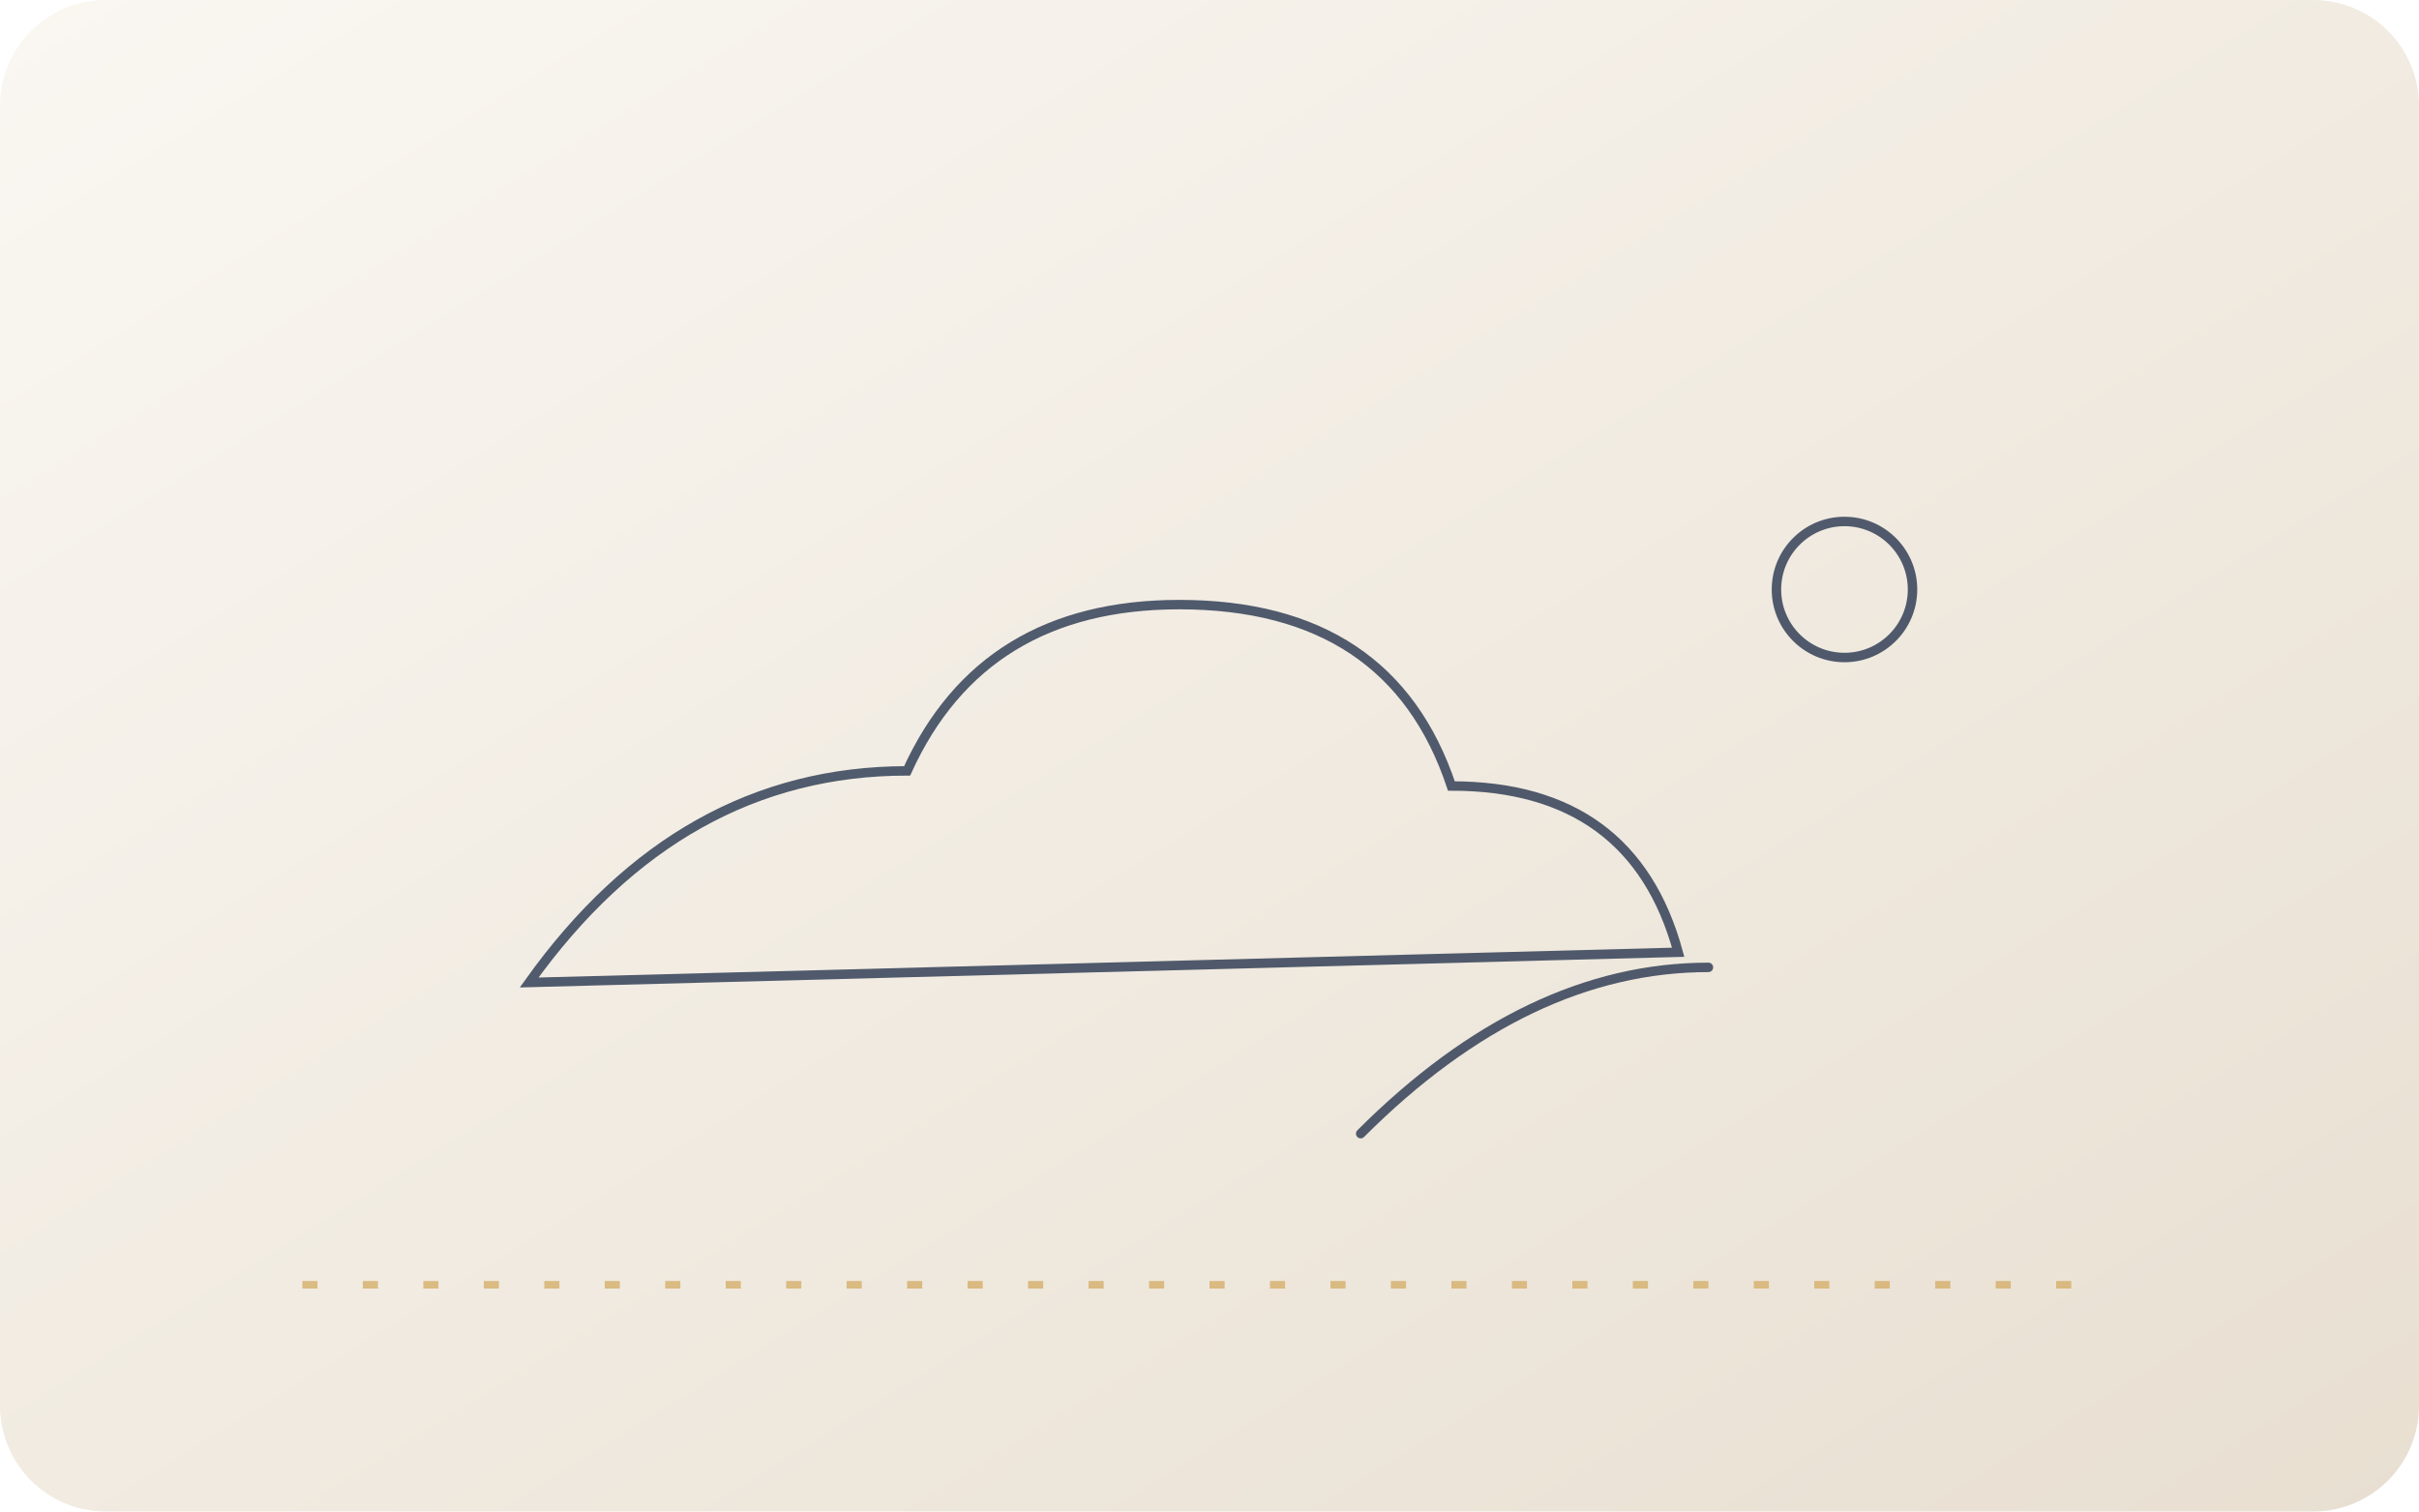
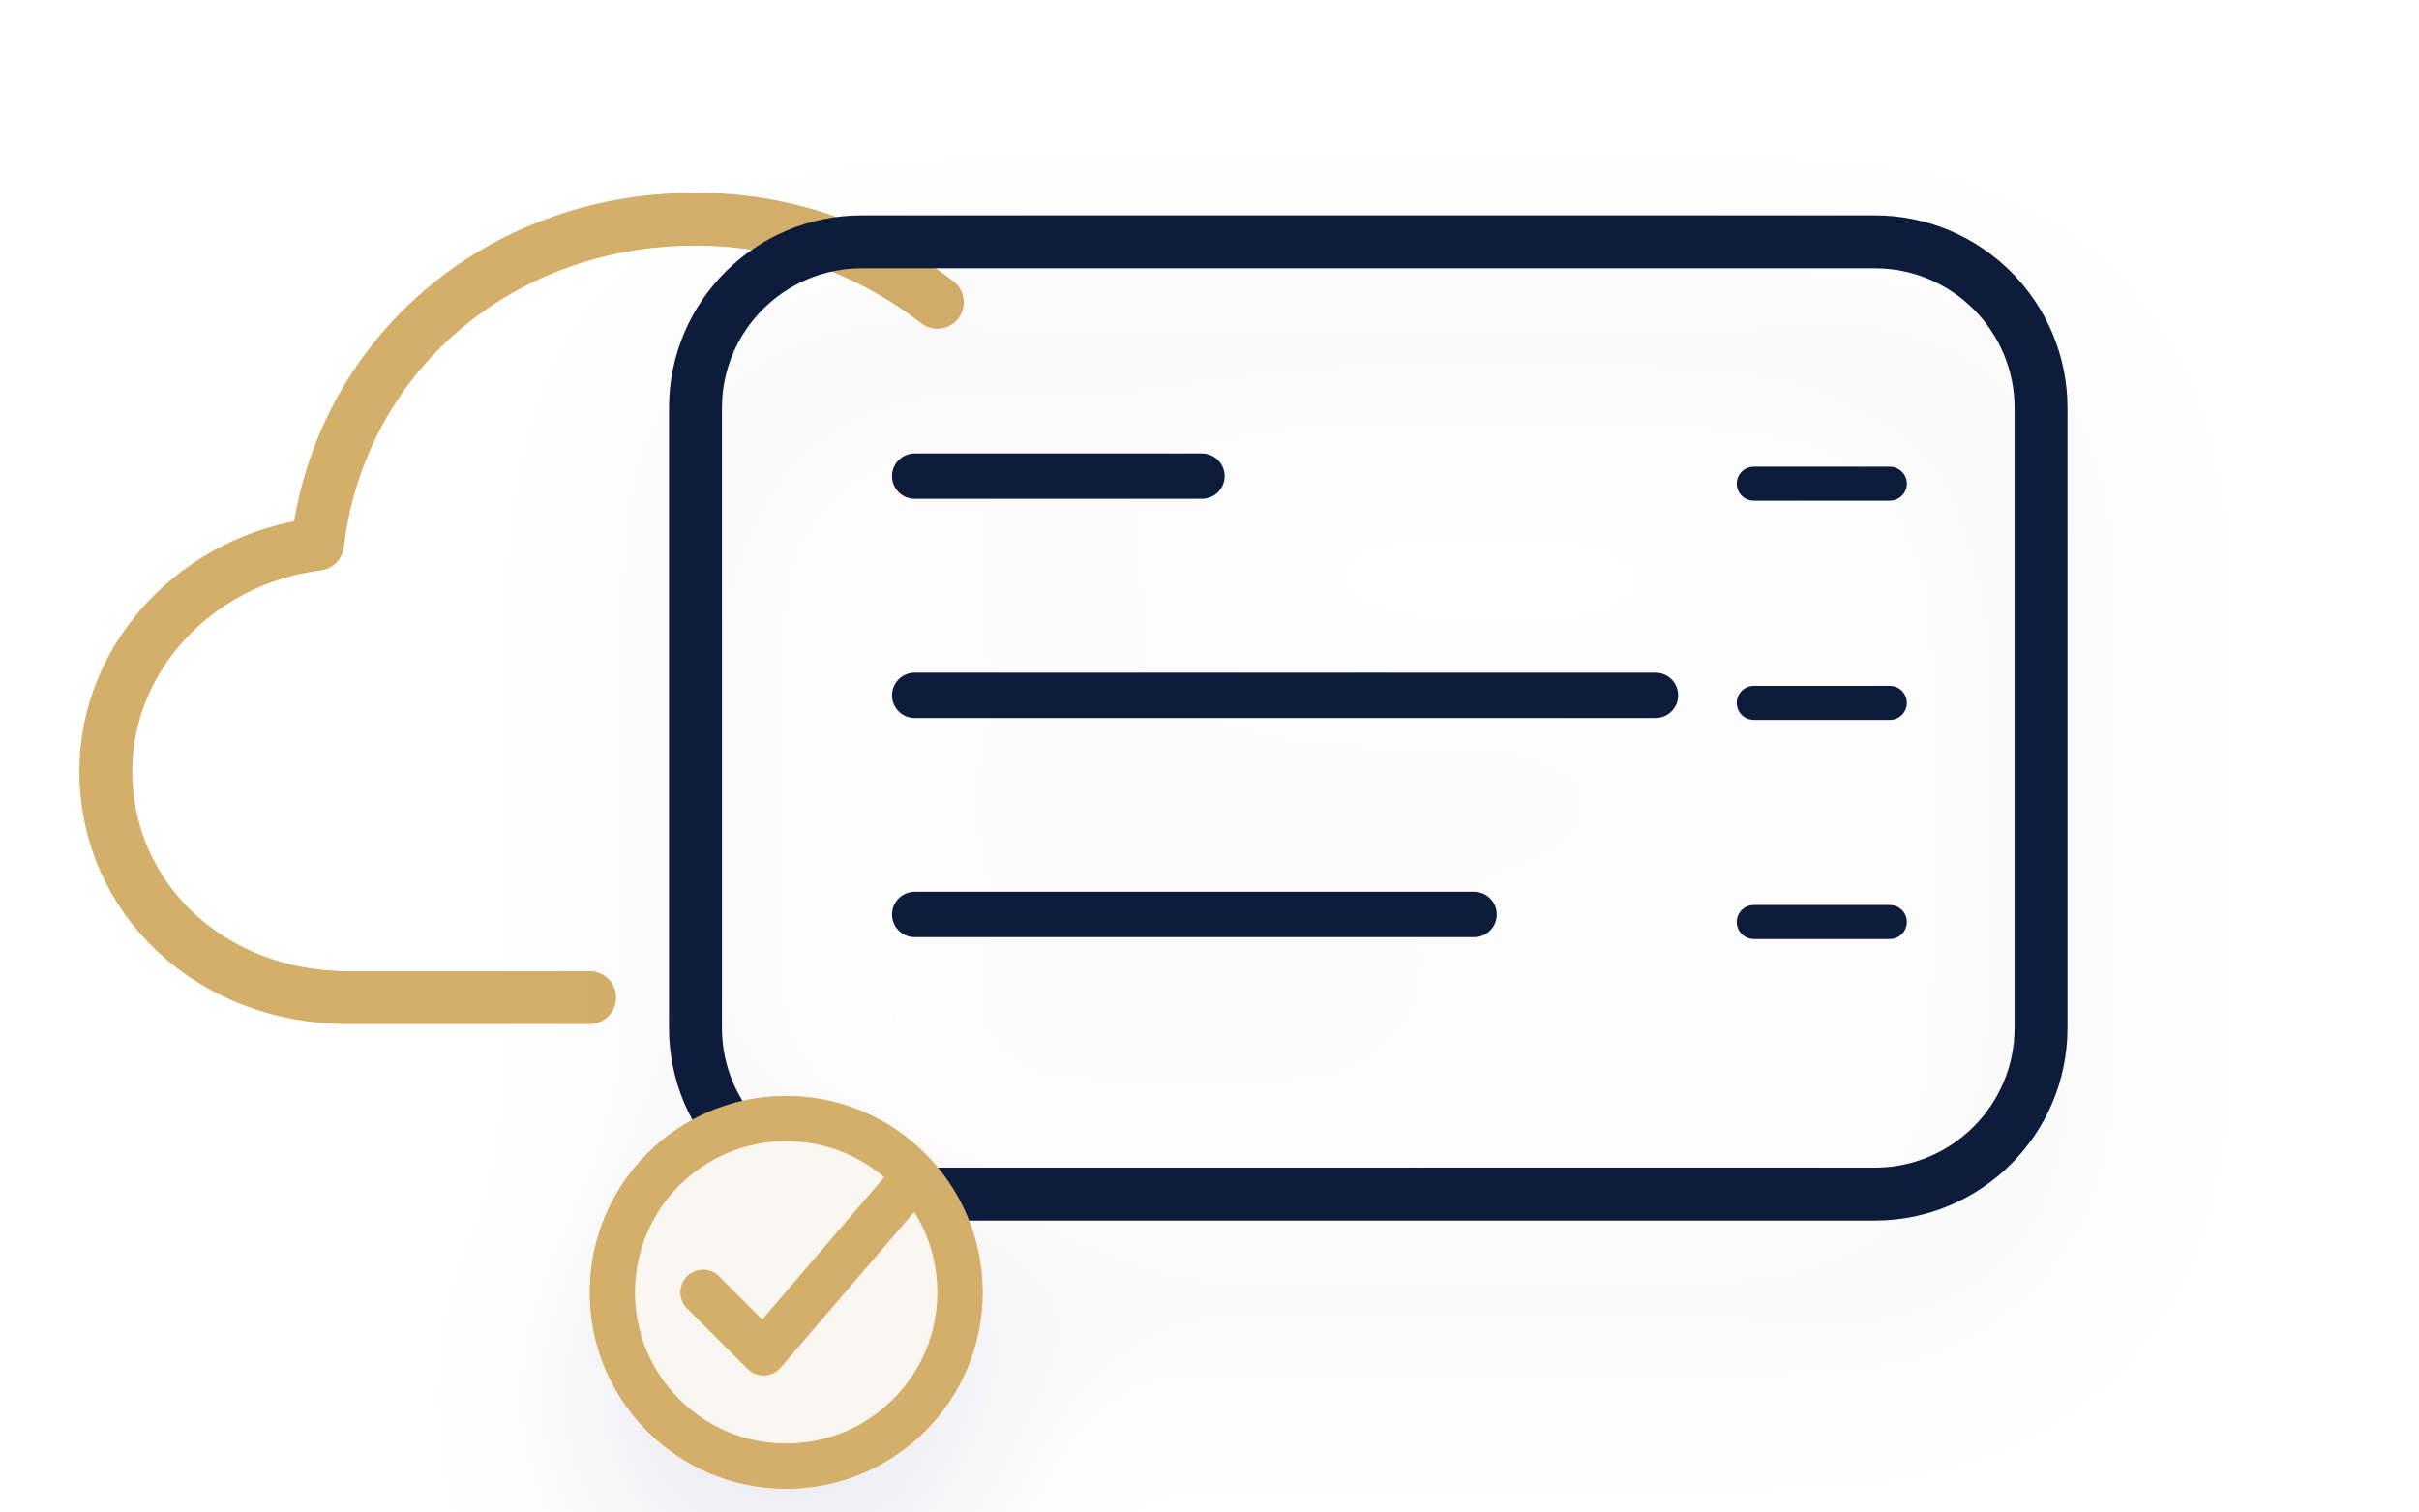
<svg xmlns="http://www.w3.org/2000/svg" viewBox="0 0 320 200" role="img" aria-label="No bookings">
  <defs>
-     <linearGradient id="g" x1="0" x2="1" y1="0" y2="1">
-       <stop offset="0" stop-color="#FAF7F2" />
-       <stop offset="1" stop-color="#E8DFD1" />
-     </linearGradient>
+     <filter id="bookingShadow" x="-14%" y="-18%" width="128%" height="142%">
+       <feDropShadow dx="0" dy="14" stdDeviation="12" flood-color="#0B1D3A" flood-opacity=".08" />
+     </filter>
  </defs>
-   <rect width="320" height="200" rx="14" fill="url(#g)" />
-   <g fill="none" stroke="#0B1D3A" stroke-width="1.25" stroke-linecap="round" opacity="0.7">
-     <path d="M70 130 q20 -28 50 -28 q10 -22 36 -22 q28 0 36 24 q24 0 30 22 z" />
-     <path d="M180 150 q22 -22 46 -22" />
-     <circle cx="244" cy="78" r="9" />
-   </g>
-   <g stroke="#D4AF6A" stroke-width="1" opacity="0.8">
-     <path d="M40 170 h240" stroke-dasharray="2 6" />
+   <g fill="none" stroke-linecap="round" stroke-linejoin="round">
+     <path d="M78 132H46c-18 0-32-13-32-30 0-15 12-28 28-30 3-25 24-43 50-43 12 0 23 4 32 11" stroke="#D4AF6A" stroke-width="7" />
+     <g filter="url(#bookingShadow)" stroke="#0B1D3A">
+       <rect x="92" y="32" width="178" height="126" rx="22" stroke-width="7" />
+       <path d="M121 63h38M121 92h98M121 121h74" stroke-width="6" />
+       <path d="M232 64h18M232 93h18M232 122h18" stroke-width="4.5" />
+       <circle cx="104" cy="171" r="23" fill="#FAF7F2" stroke="#D4AF6A" stroke-width="6" />
+       <path d="m93 171 8 8 18-21" stroke="#D4AF6A" stroke-width="6" />
+     </g>
  </g>
</svg>
